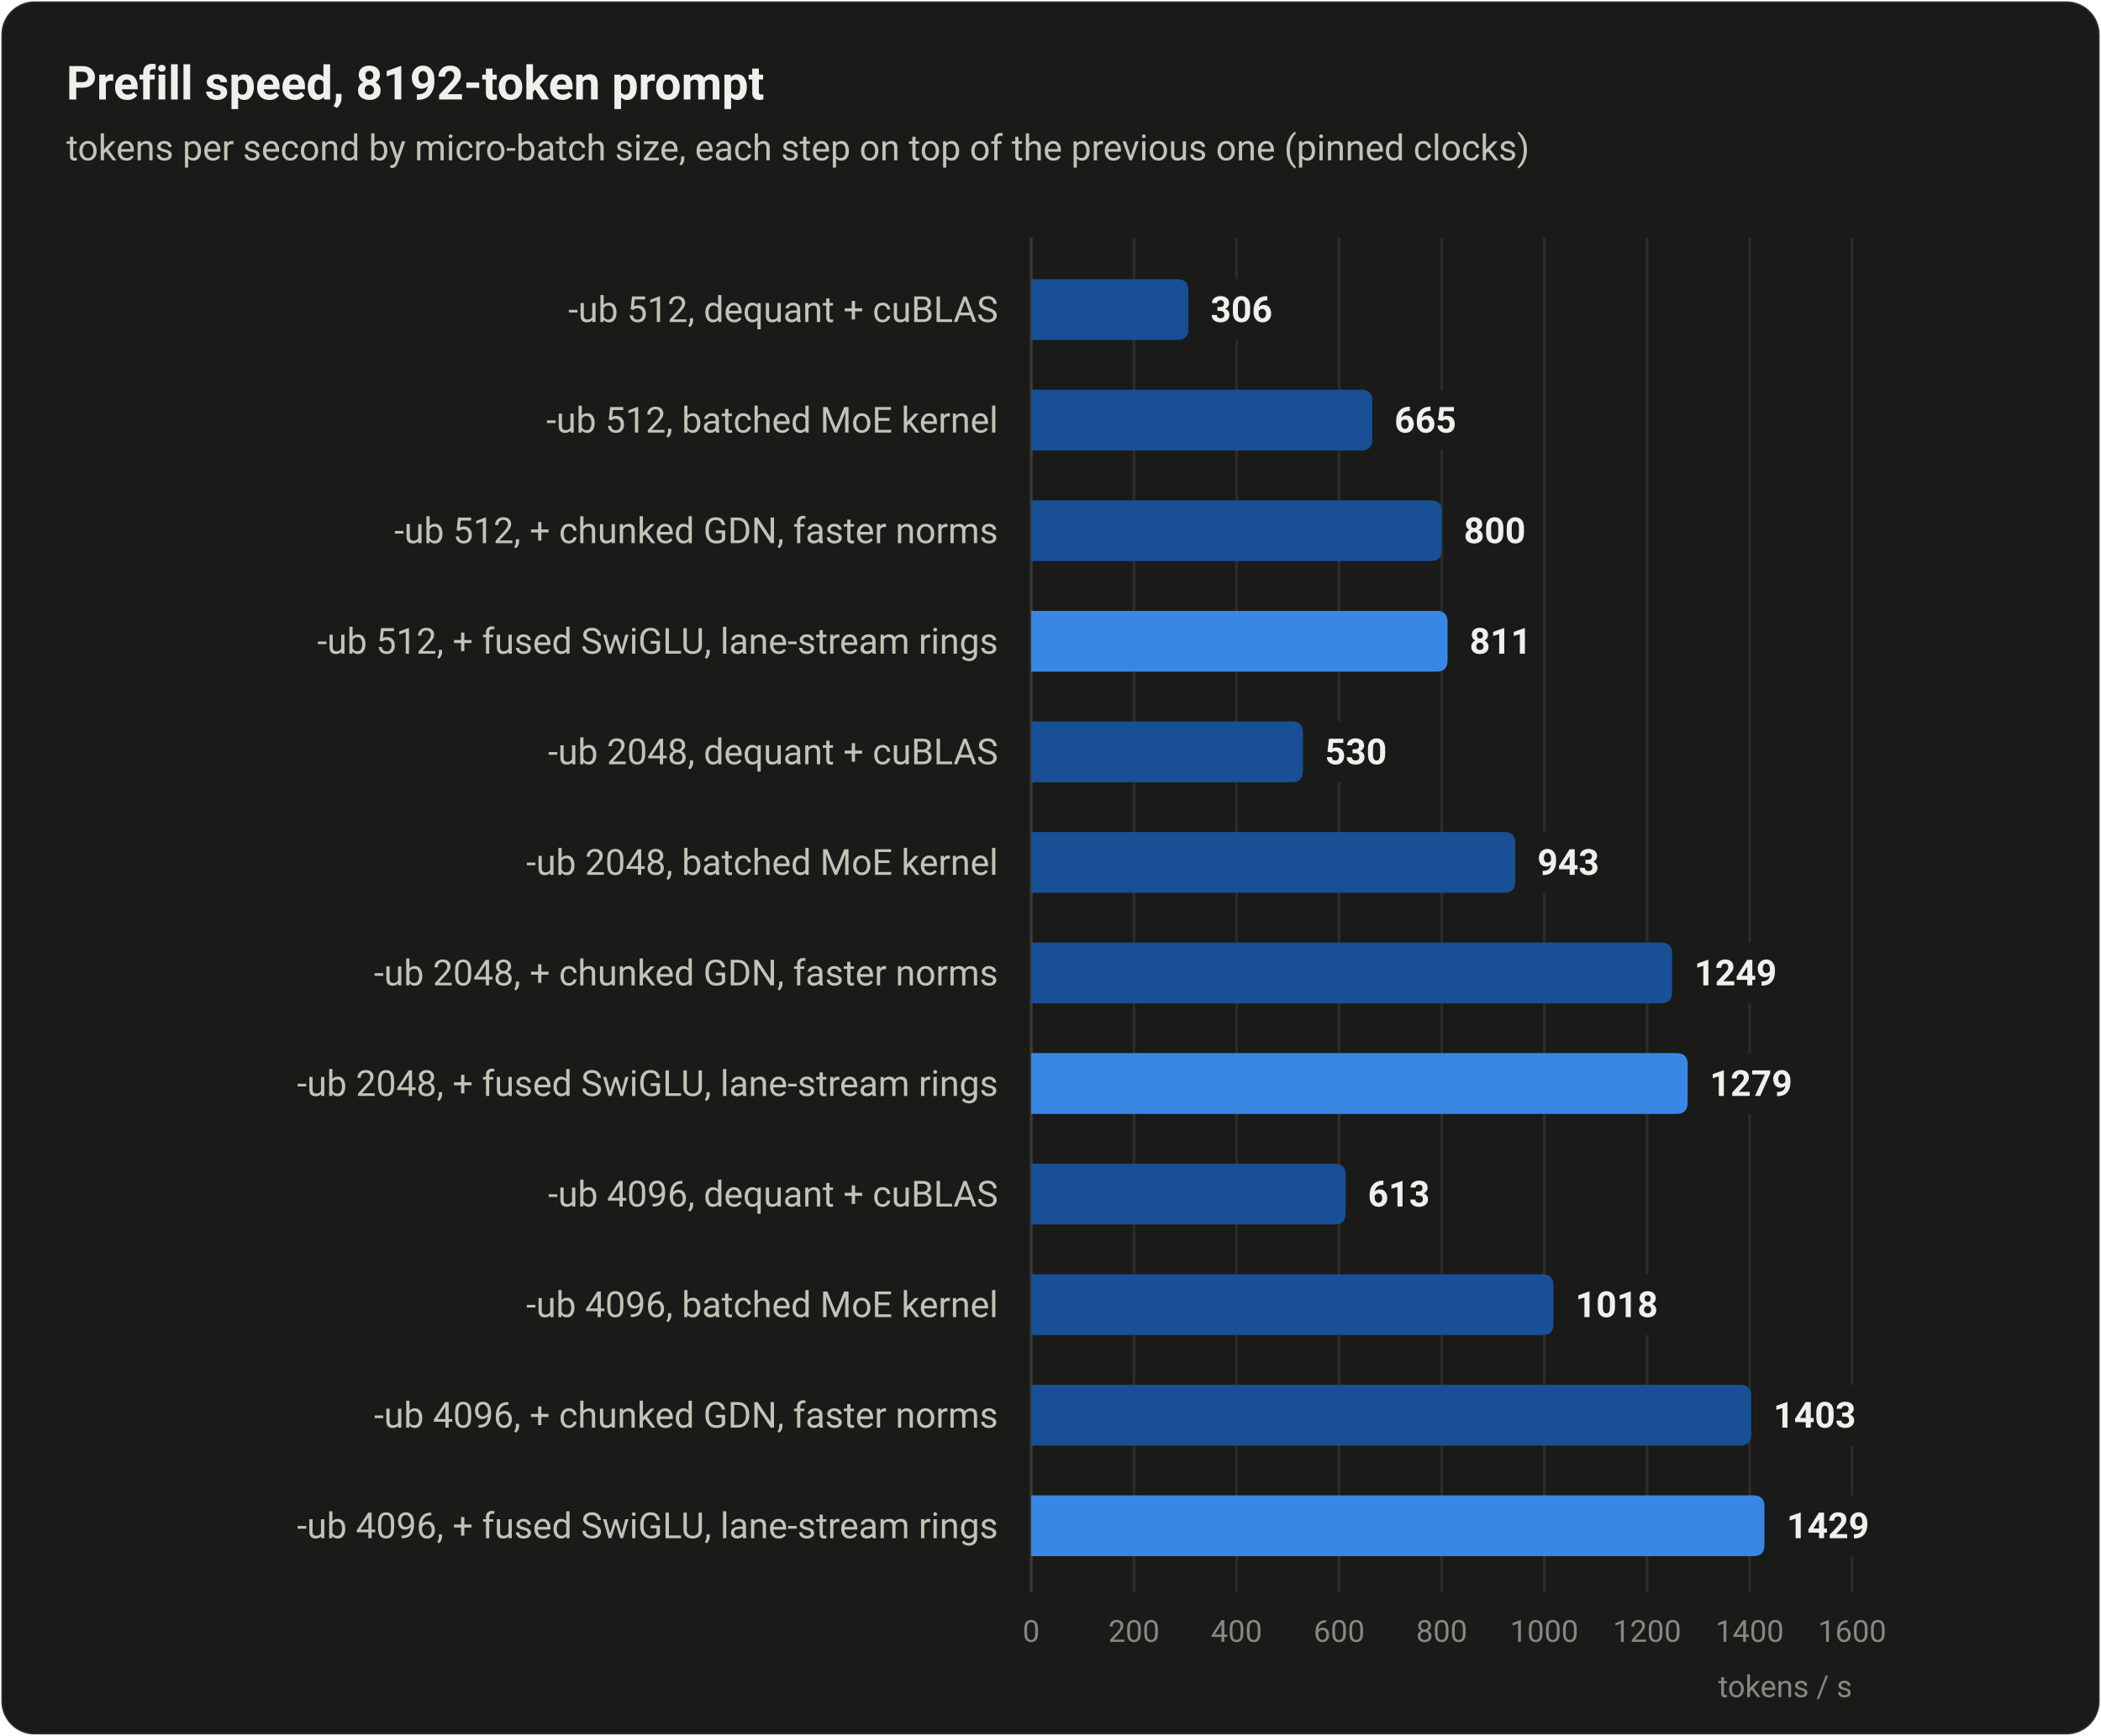
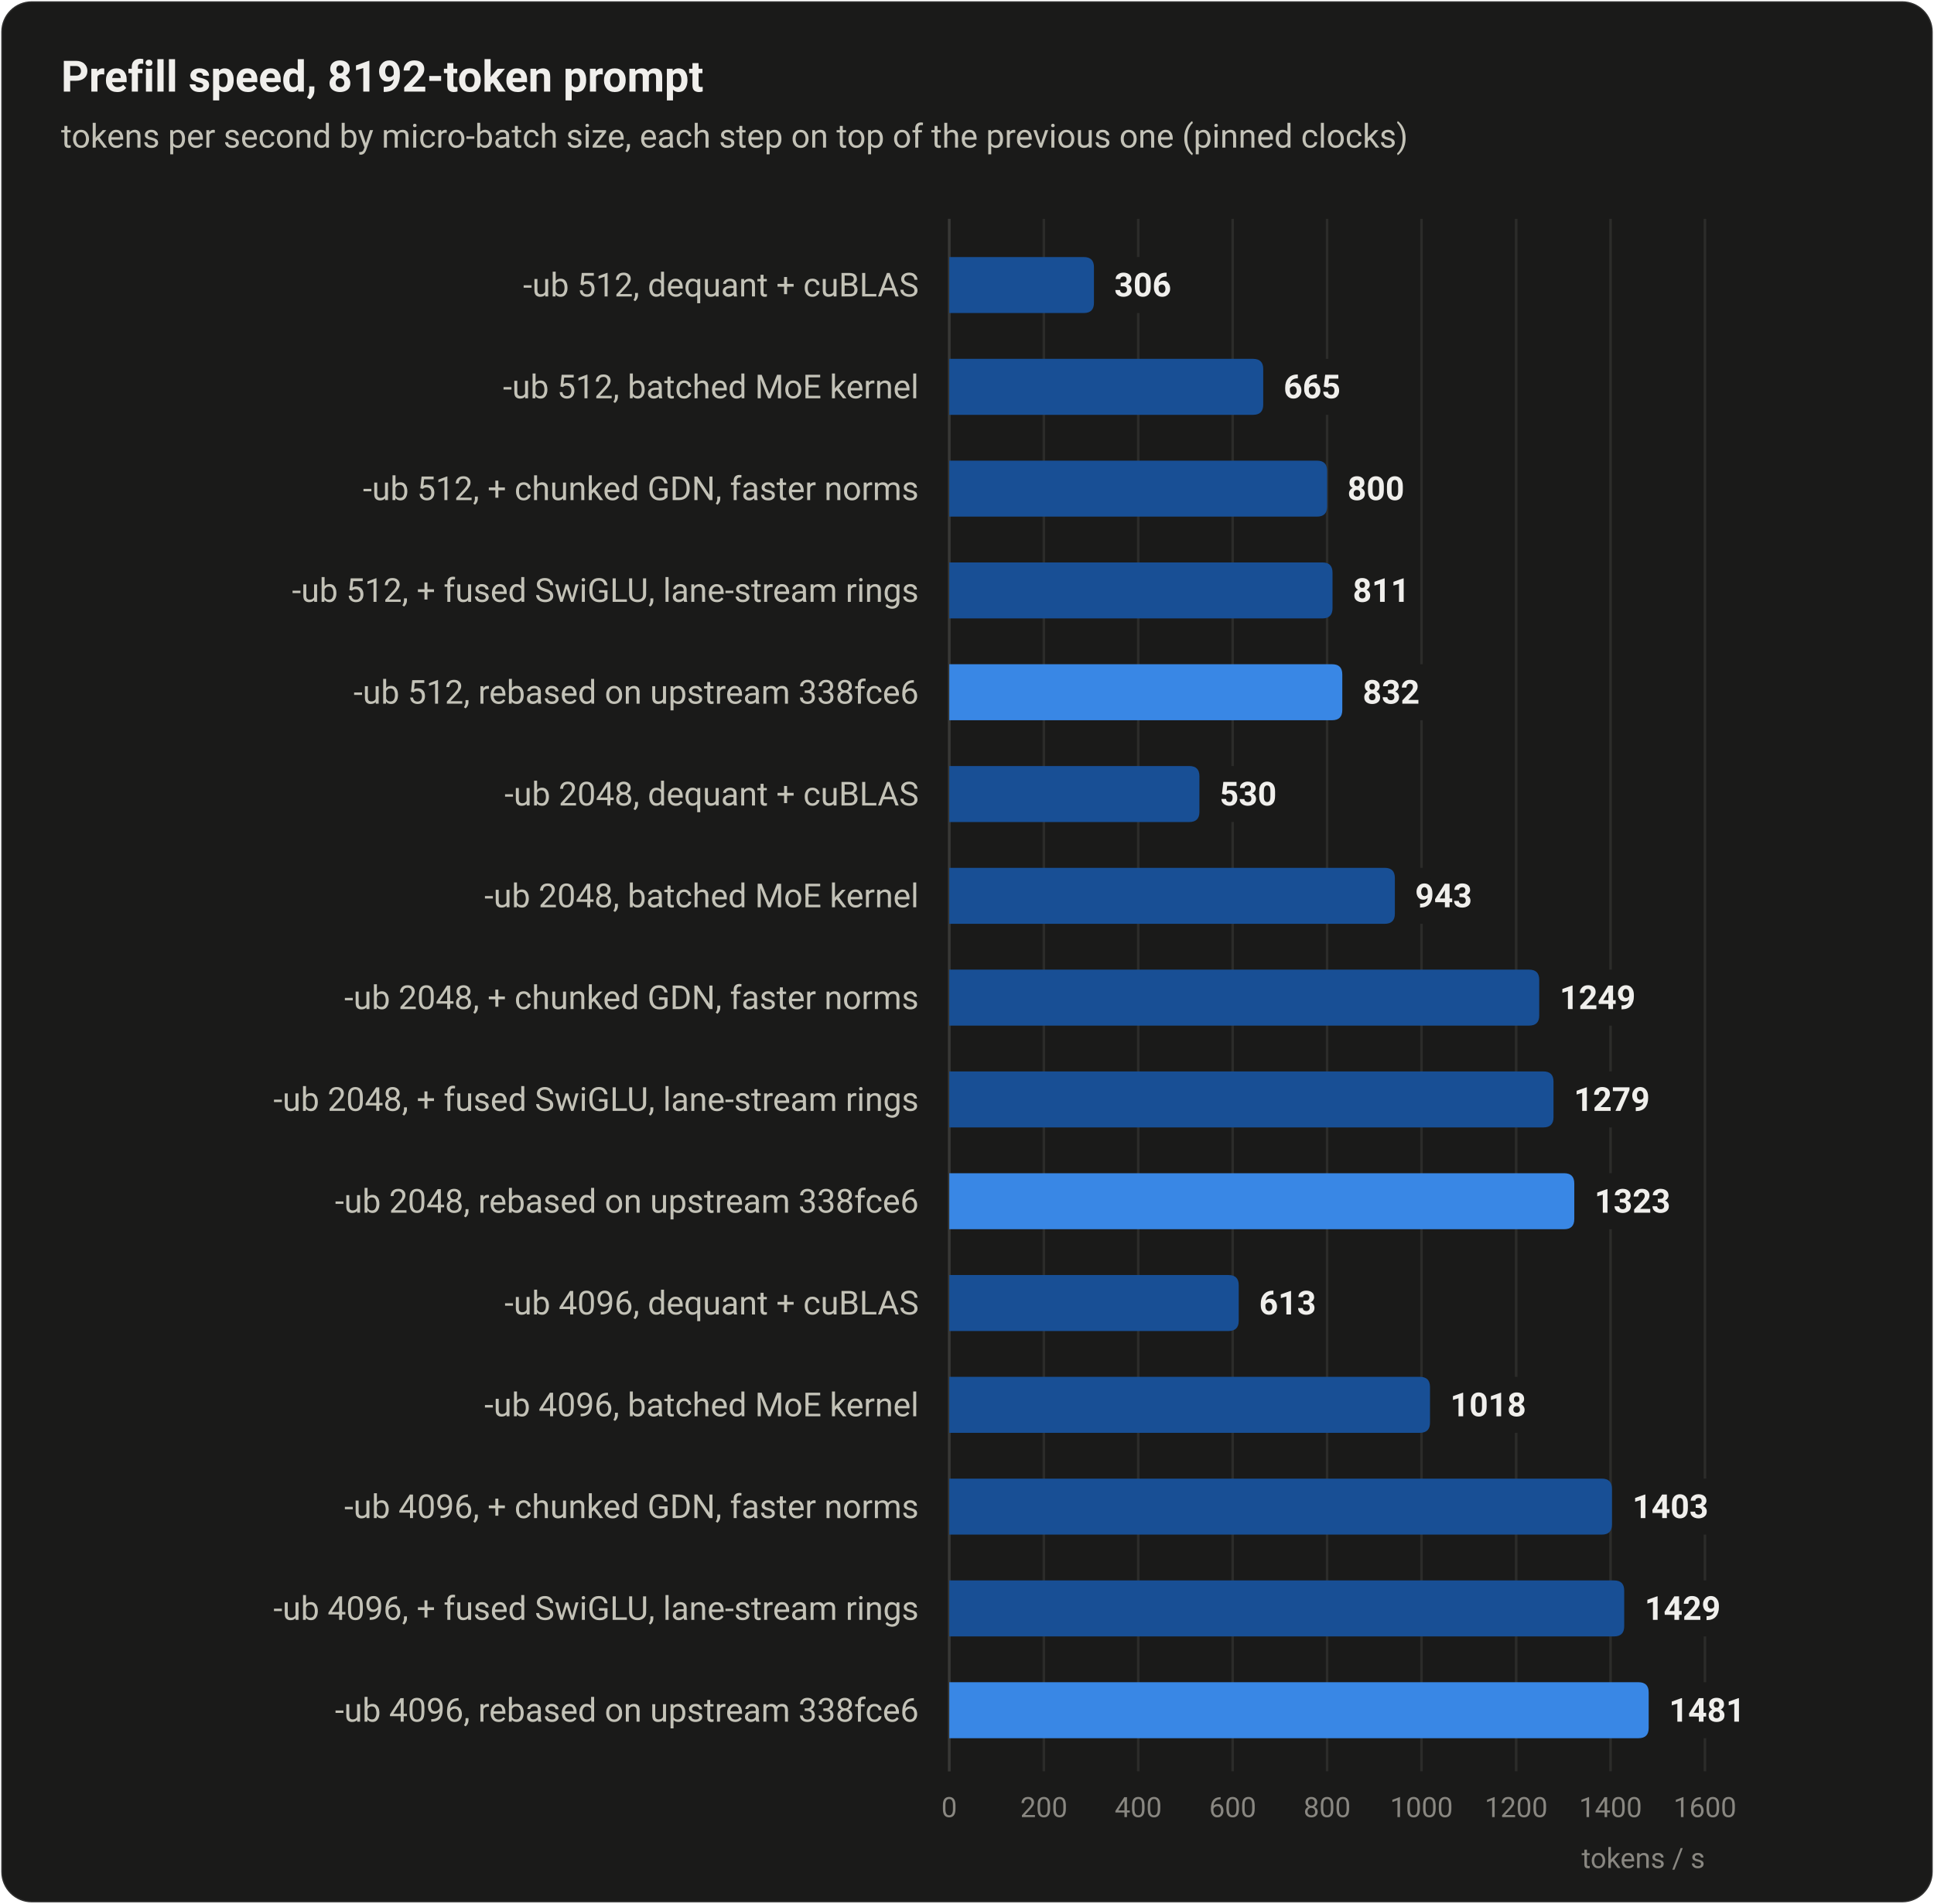
- <svg xmlns="http://www.w3.org/2000/svg" width="760" height="628" viewBox="0 0 760 628" font-family="system-ui, -apple-system, Segoe UI, Roboto, sans-serif" role="img" aria-label="Prefill speed, 8192-token prompt">
-   <rect x="0.5" y="0.5" width="759" height="627" rx="12" fill="#1a1a19" stroke="rgba(255,255,255,0.10)" />
+ <svg xmlns="http://www.w3.org/2000/svg" width="760" height="748" viewBox="0 0 760 748" font-family="system-ui, -apple-system, Segoe UI, Roboto, sans-serif" role="img" aria-label="Prefill speed, 8192-token prompt">
+   <rect x="0.5" y="0.5" width="759" height="747" rx="12" fill="#1a1a19" stroke="rgba(255,255,255,0.10)" />
  <text x="24" y="36" font-size="17" font-weight="600" fill="#f0efec">Prefill speed, 8192-token prompt</text>
  <text x="24" y="58" font-size="13" fill="#c3c2b7">tokens per second by micro-batch size, each step on top of the previous one (pinned clocks)</text>
-   <line x1="373.0" y1="86" x2="373.0" y2="576" stroke="#2c2c2a" stroke-width="1" />
-   <text x="373.0" y="594" font-size="11" fill="#898781" text-anchor="middle">0</text>
-   <line x1="410.2" y1="86" x2="410.2" y2="576" stroke="#2c2c2a" stroke-width="1" />
-   <text x="410.2" y="594" font-size="11" fill="#898781" text-anchor="middle">200</text>
-   <line x1="447.3" y1="86" x2="447.3" y2="576" stroke="#2c2c2a" stroke-width="1" />
-   <text x="447.3" y="594" font-size="11" fill="#898781" text-anchor="middle">400</text>
-   <line x1="484.4" y1="86" x2="484.4" y2="576" stroke="#2c2c2a" stroke-width="1" />
-   <text x="484.4" y="594" font-size="11" fill="#898781" text-anchor="middle">600</text>
-   <line x1="521.5" y1="86" x2="521.5" y2="576" stroke="#2c2c2a" stroke-width="1" />
-   <text x="521.5" y="594" font-size="11" fill="#898781" text-anchor="middle">800</text>
-   <line x1="558.6" y1="86" x2="558.6" y2="576" stroke="#2c2c2a" stroke-width="1" />
-   <text x="558.6" y="594" font-size="11" fill="#898781" text-anchor="middle">1000</text>
-   <line x1="595.8" y1="86" x2="595.8" y2="576" stroke="#2c2c2a" stroke-width="1" />
-   <text x="595.8" y="594" font-size="11" fill="#898781" text-anchor="middle">1200</text>
-   <line x1="632.9" y1="86" x2="632.9" y2="576" stroke="#2c2c2a" stroke-width="1" />
-   <text x="632.9" y="594" font-size="11" fill="#898781" text-anchor="middle">1400</text>
-   <line x1="670.0" y1="86" x2="670.0" y2="576" stroke="#2c2c2a" stroke-width="1" />
-   <text x="670.0" y="594" font-size="11" fill="#898781" text-anchor="middle">1600</text>
-   <line x1="373.04" y1="86" x2="373.04" y2="576" stroke="#383835" stroke-width="1" />
-   <text x="670" y="614" font-size="11" fill="#898781" text-anchor="end">tokens / s</text>
+   <line x1="373.0" y1="86" x2="373.0" y2="696" stroke="#2c2c2a" stroke-width="1" />
+   <text x="373.0" y="714" font-size="11" fill="#898781" text-anchor="middle">0</text>
+   <line x1="410.2" y1="86" x2="410.2" y2="696" stroke="#2c2c2a" stroke-width="1" />
+   <text x="410.2" y="714" font-size="11" fill="#898781" text-anchor="middle">200</text>
+   <line x1="447.3" y1="86" x2="447.3" y2="696" stroke="#2c2c2a" stroke-width="1" />
+   <text x="447.3" y="714" font-size="11" fill="#898781" text-anchor="middle">400</text>
+   <line x1="484.4" y1="86" x2="484.4" y2="696" stroke="#2c2c2a" stroke-width="1" />
+   <text x="484.4" y="714" font-size="11" fill="#898781" text-anchor="middle">600</text>
+   <line x1="521.5" y1="86" x2="521.5" y2="696" stroke="#2c2c2a" stroke-width="1" />
+   <text x="521.5" y="714" font-size="11" fill="#898781" text-anchor="middle">800</text>
+   <line x1="558.6" y1="86" x2="558.6" y2="696" stroke="#2c2c2a" stroke-width="1" />
+   <text x="558.6" y="714" font-size="11" fill="#898781" text-anchor="middle">1000</text>
+   <line x1="595.8" y1="86" x2="595.8" y2="696" stroke="#2c2c2a" stroke-width="1" />
+   <text x="595.8" y="714" font-size="11" fill="#898781" text-anchor="middle">1200</text>
+   <line x1="632.9" y1="86" x2="632.9" y2="696" stroke="#2c2c2a" stroke-width="1" />
+   <text x="632.9" y="714" font-size="11" fill="#898781" text-anchor="middle">1400</text>
+   <line x1="670.0" y1="86" x2="670.0" y2="696" stroke="#2c2c2a" stroke-width="1" />
+   <text x="670.0" y="714" font-size="11" fill="#898781" text-anchor="middle">1600</text>
+   <line x1="373.04" y1="86" x2="373.04" y2="696" stroke="#383835" stroke-width="1" />
+   <text x="670" y="734" font-size="11" fill="#898781" text-anchor="end">tokens / s</text>
  <g fill="#184f95">
    <path d="M373.04,101.0 H425.889 Q429.889,101.0 429.889,105.0 V119.0 Q429.889,123.0 425.889,123.0 H373.04 Z" />
  </g>
  <text x="361.04" y="116.5" font-size="13" fill="#c3c2b7" text-anchor="end">-ub 512, dequant + cuBLAS</text>
  <rect x="432.9" y="101.0" width="29.8" height="22" fill="#1a1a19" />
  <text x="437.9" y="116.5" font-size="13" font-weight="600" fill="#f0efec" stroke="#1a1a19" stroke-width="5" stroke-linejoin="round" paint-order="stroke">306</text>
  <g fill="#184f95">
    <path d="M373.04,141.0 H492.408 Q496.408,141.0 496.408,145.0 V159.0 Q496.408,163.0 492.408,163.0 H373.04 Z" />
  </g>
  <text x="361.04" y="156.5" font-size="13" fill="#c3c2b7" text-anchor="end">-ub 512, batched MoE kernel</text>
  <rect x="499.4" y="141.0" width="29.8" height="22" fill="#1a1a19" />
  <text x="504.4" y="156.5" font-size="13" font-weight="600" fill="#f0efec" stroke="#1a1a19" stroke-width="5" stroke-linejoin="round" paint-order="stroke">665</text>
  <g fill="#184f95">
    <path d="M373.04,181.0 H517.52 Q521.52,181.0 521.52,185.0 V199.0 Q521.52,203.0 517.52,203.0 H373.04 Z" />
  </g>
  <text x="361.04" y="196.5" font-size="13" fill="#c3c2b7" text-anchor="end">-ub 512, + chunked GDN, faster norms</text>
  <rect x="524.5" y="181.0" width="29.8" height="22" fill="#1a1a19" />
  <text x="529.5" y="196.5" font-size="13" font-weight="600" fill="#f0efec" stroke="#1a1a19" stroke-width="5" stroke-linejoin="round" paint-order="stroke">800</text>
-   <g fill="#3987e5">
+   <g fill="#184f95">
    <path d="M373.04,221.0 H519.636 Q523.636,221.0 523.636,225.0 V239.0 Q523.636,243.0 519.636,243.0 H373.04 Z" />
  </g>
  <text x="361.04" y="236.5" font-size="13" fill="#c3c2b7" text-anchor="end">-ub 512, + fused SwiGLU, lane-stream rings</text>
  <rect x="526.6" y="221.0" width="29.8" height="22" fill="#1a1a19" />
  <text x="531.6" y="236.5" font-size="13" font-weight="600" fill="#f0efec" stroke="#1a1a19" stroke-width="5" stroke-linejoin="round" paint-order="stroke">811</text>
+   <g fill="#3987e5">
+     <path d="M373.04,261.0 H523.478 Q527.478,261.0 527.478,265.0 V279.0 Q527.478,283.0 523.478,283.0 H373.04 Z" />
+   </g>
+   <text x="361.04" y="276.5" font-size="13" fill="#c3c2b7" text-anchor="end">-ub 512, rebased on upstream 338fce6</text>
+   <rect x="530.5" y="261.0" width="29.8" height="22" fill="#1a1a19" />
+   <text x="535.5" y="276.5" font-size="13" font-weight="600" fill="#f0efec" stroke="#1a1a19" stroke-width="5" stroke-linejoin="round" paint-order="stroke">832</text>
  <g fill="#184f95">
-     <path d="M373.04,261.0 H467.334 Q471.334,261.0 471.334,265.0 V279.0 Q471.334,283.0 467.334,283.0 H373.04 Z" />
+     <path d="M373.04,301.0 H467.334 Q471.334,301.0 471.334,305.0 V319.0 Q471.334,323.0 467.334,323.0 H373.04 Z" />
  </g>
-   <text x="361.04" y="276.5" font-size="13" fill="#c3c2b7" text-anchor="end">-ub 2048, dequant + cuBLAS</text>
-   <rect x="474.3" y="261.0" width="29.8" height="22" fill="#1a1a19" />
-   <text x="479.3" y="276.5" font-size="13" font-weight="600" fill="#f0efec" stroke="#1a1a19" stroke-width="5" stroke-linejoin="round" paint-order="stroke">530</text>
+   <text x="361.04" y="316.5" font-size="13" fill="#c3c2b7" text-anchor="end">-ub 2048, dequant + cuBLAS</text>
+   <rect x="474.3" y="301.0" width="29.8" height="22" fill="#1a1a19" />
+   <text x="479.3" y="316.5" font-size="13" font-weight="600" fill="#f0efec" stroke="#1a1a19" stroke-width="5" stroke-linejoin="round" paint-order="stroke">530</text>
  <g fill="#184f95">
-     <path d="M373.04,301.0 H544.135 Q548.135,301.0 548.135,305.0 V319.0 Q548.135,323.0 544.135,323.0 H373.04 Z" />
+     <path d="M373.04,341.0 H544.135 Q548.135,341.0 548.135,345.0 V359.0 Q548.135,363.0 544.135,363.0 H373.04 Z" />
  </g>
-   <text x="361.04" y="316.5" font-size="13" fill="#c3c2b7" text-anchor="end">-ub 2048, batched MoE kernel</text>
-   <rect x="551.1" y="301.0" width="29.8" height="22" fill="#1a1a19" />
-   <text x="556.1" y="316.5" font-size="13" font-weight="600" fill="#f0efec" stroke="#1a1a19" stroke-width="5" stroke-linejoin="round" paint-order="stroke">943</text>
+   <text x="361.04" y="356.5" font-size="13" fill="#c3c2b7" text-anchor="end">-ub 2048, batched MoE kernel</text>
+   <rect x="551.1" y="341.0" width="29.8" height="22" fill="#1a1a19" />
+   <text x="556.1" y="356.5" font-size="13" font-weight="600" fill="#f0efec" stroke="#1a1a19" stroke-width="5" stroke-linejoin="round" paint-order="stroke">943</text>
  <g fill="#184f95">
-     <path d="M373.04,341.0 H600.873 Q604.873,341.0 604.873,345.0 V359.0 Q604.873,363.0 600.873,363.0 H373.04 Z" />
+     <path d="M373.04,381.0 H600.873 Q604.873,381.0 604.873,385.0 V399.0 Q604.873,403.0 600.873,403.0 H373.04 Z" />
  </g>
-   <text x="361.04" y="356.5" font-size="13" fill="#c3c2b7" text-anchor="end">-ub 2048, + chunked GDN, faster norms</text>
-   <rect x="607.9" y="341.0" width="37.1" height="22" fill="#1a1a19" />
-   <text x="612.9" y="356.5" font-size="13" font-weight="600" fill="#f0efec" stroke="#1a1a19" stroke-width="5" stroke-linejoin="round" paint-order="stroke">1249</text>
+   <text x="361.04" y="396.5" font-size="13" fill="#c3c2b7" text-anchor="end">-ub 2048, + chunked GDN, faster norms</text>
+   <rect x="607.9" y="381.0" width="37.1" height="22" fill="#1a1a19" />
+   <text x="612.9" y="396.5" font-size="13" font-weight="600" fill="#f0efec" stroke="#1a1a19" stroke-width="5" stroke-linejoin="round" paint-order="stroke">1249</text>
+   <g fill="#184f95">
+     <path d="M373.04,421.0 H606.478 Q610.478,421.0 610.478,425.0 V439.0 Q610.478,443.0 606.478,443.0 H373.04 Z" />
+   </g>
+   <text x="361.04" y="436.5" font-size="13" fill="#c3c2b7" text-anchor="end">-ub 2048, + fused SwiGLU, lane-stream rings</text>
+   <rect x="613.5" y="421.0" width="37.1" height="22" fill="#1a1a19" />
+   <text x="618.5" y="436.5" font-size="13" font-weight="600" fill="#f0efec" stroke="#1a1a19" stroke-width="5" stroke-linejoin="round" paint-order="stroke">1279</text>
  <g fill="#3987e5">
-     <path d="M373.04,381.0 H606.478 Q610.478,381.0 610.478,385.0 V399.0 Q610.478,403.0 606.478,403.0 H373.04 Z" />
+     <path d="M373.04,461.0 H614.644 Q618.644,461.0 618.644,465.0 V479.0 Q618.644,483.0 614.644,483.0 H373.04 Z" />
  </g>
-   <text x="361.04" y="396.5" font-size="13" fill="#c3c2b7" text-anchor="end">-ub 2048, + fused SwiGLU, lane-stream rings</text>
-   <rect x="613.5" y="381.0" width="37.1" height="22" fill="#1a1a19" />
-   <text x="618.5" y="396.5" font-size="13" font-weight="600" fill="#f0efec" stroke="#1a1a19" stroke-width="5" stroke-linejoin="round" paint-order="stroke">1279</text>
+   <text x="361.04" y="476.5" font-size="13" fill="#c3c2b7" text-anchor="end">-ub 2048, rebased on upstream 338fce6</text>
+   <rect x="621.6" y="461.0" width="37.1" height="22" fill="#1a1a19" />
+   <text x="626.6" y="476.5" font-size="13" font-weight="600" fill="#f0efec" stroke="#1a1a19" stroke-width="5" stroke-linejoin="round" paint-order="stroke">1323</text>
  <g fill="#184f95">
-     <path d="M373.04,421.0 H482.776 Q486.776,421.0 486.776,425.0 V439.0 Q486.776,443.0 482.776,443.0 H373.04 Z" />
+     <path d="M373.04,501.0 H482.776 Q486.776,501.0 486.776,505.0 V519.0 Q486.776,523.0 482.776,523.0 H373.04 Z" />
  </g>
-   <text x="361.04" y="436.5" font-size="13" fill="#c3c2b7" text-anchor="end">-ub 4096, dequant + cuBLAS</text>
-   <rect x="489.8" y="421.0" width="29.8" height="22" fill="#1a1a19" />
-   <text x="494.8" y="436.5" font-size="13" font-weight="600" fill="#f0efec" stroke="#1a1a19" stroke-width="5" stroke-linejoin="round" paint-order="stroke">613</text>
+   <text x="361.04" y="516.5" font-size="13" fill="#c3c2b7" text-anchor="end">-ub 4096, dequant + cuBLAS</text>
+   <rect x="489.8" y="501.0" width="29.8" height="22" fill="#1a1a19" />
+   <text x="494.8" y="516.5" font-size="13" font-weight="600" fill="#f0efec" stroke="#1a1a19" stroke-width="5" stroke-linejoin="round" paint-order="stroke">613</text>
  <g fill="#184f95">
-     <path d="M373.04,461.0 H557.944 Q561.944,461.0 561.944,465.0 V479.0 Q561.944,483.0 557.944,483.0 H373.04 Z" />
+     <path d="M373.04,541.0 H557.944 Q561.944,541.0 561.944,545.0 V559.0 Q561.944,563.0 557.944,563.0 H373.04 Z" />
  </g>
-   <text x="361.04" y="476.5" font-size="13" fill="#c3c2b7" text-anchor="end">-ub 4096, batched MoE kernel</text>
-   <rect x="564.9" y="461.0" width="37.1" height="22" fill="#1a1a19" />
-   <text x="569.9" y="476.5" font-size="13" font-weight="600" fill="#f0efec" stroke="#1a1a19" stroke-width="5" stroke-linejoin="round" paint-order="stroke">1018</text>
+   <text x="361.04" y="556.5" font-size="13" fill="#c3c2b7" text-anchor="end">-ub 4096, batched MoE kernel</text>
+   <rect x="564.9" y="541.0" width="37.1" height="22" fill="#1a1a19" />
+   <text x="569.9" y="556.5" font-size="13" font-weight="600" fill="#f0efec" stroke="#1a1a19" stroke-width="5" stroke-linejoin="round" paint-order="stroke">1018</text>
  <g fill="#184f95">
-     <path d="M373.04,501.0 H629.455 Q633.455,501.0 633.455,505.0 V519.0 Q633.455,523.0 629.455,523.0 H373.04 Z" />
+     <path d="M373.04,581.0 H629.455 Q633.455,581.0 633.455,585.0 V599.0 Q633.455,603.0 629.455,603.0 H373.04 Z" />
  </g>
-   <text x="361.04" y="516.5" font-size="13" fill="#c3c2b7" text-anchor="end">-ub 4096, + chunked GDN, faster norms</text>
-   <rect x="636.5" y="501.0" width="37.1" height="22" fill="#1a1a19" />
-   <text x="641.5" y="516.5" font-size="13" font-weight="600" fill="#f0efec" stroke="#1a1a19" stroke-width="5" stroke-linejoin="round" paint-order="stroke">1403</text>
+   <text x="361.04" y="596.5" font-size="13" fill="#c3c2b7" text-anchor="end">-ub 4096, + chunked GDN, faster norms</text>
+   <rect x="636.5" y="581.0" width="37.1" height="22" fill="#1a1a19" />
+   <text x="641.5" y="596.5" font-size="13" font-weight="600" fill="#f0efec" stroke="#1a1a19" stroke-width="5" stroke-linejoin="round" paint-order="stroke">1403</text>
+   <g fill="#184f95">
+     <path d="M373.04,621.0 H634.262 Q638.262,621.0 638.262,625.0 V639.0 Q638.262,643.0 634.262,643.0 H373.04 Z" />
+   </g>
+   <text x="361.04" y="636.5" font-size="13" fill="#c3c2b7" text-anchor="end">-ub 4096, + fused SwiGLU, lane-stream rings</text>
+   <rect x="641.3" y="621.0" width="37.1" height="22" fill="#1a1a19" />
+   <text x="646.3" y="636.5" font-size="13" font-weight="600" fill="#f0efec" stroke="#1a1a19" stroke-width="5" stroke-linejoin="round" paint-order="stroke">1429</text>
  <g fill="#3987e5">
-     <path d="M373.04,541.0 H634.262 Q638.262,541.0 638.262,545.0 V559.0 Q638.262,563.0 634.262,563.0 H373.04 Z" />
+     <path d="M373.04,661.0 H643.876 Q647.876,661.0 647.876,665.0 V679.0 Q647.876,683.0 643.876,683.0 H373.04 Z" />
  </g>
-   <text x="361.04" y="556.5" font-size="13" fill="#c3c2b7" text-anchor="end">-ub 4096, + fused SwiGLU, lane-stream rings</text>
-   <rect x="641.3" y="541.0" width="37.1" height="22" fill="#1a1a19" />
-   <text x="646.3" y="556.5" font-size="13" font-weight="600" fill="#f0efec" stroke="#1a1a19" stroke-width="5" stroke-linejoin="round" paint-order="stroke">1429</text>
+   <text x="361.04" y="676.5" font-size="13" fill="#c3c2b7" text-anchor="end">-ub 4096, rebased on upstream 338fce6</text>
+   <rect x="650.9" y="661.0" width="37.1" height="22" fill="#1a1a19" />
+   <text x="655.9" y="676.5" font-size="13" font-weight="600" fill="#f0efec" stroke="#1a1a19" stroke-width="5" stroke-linejoin="round" paint-order="stroke">1481</text>
</svg>
